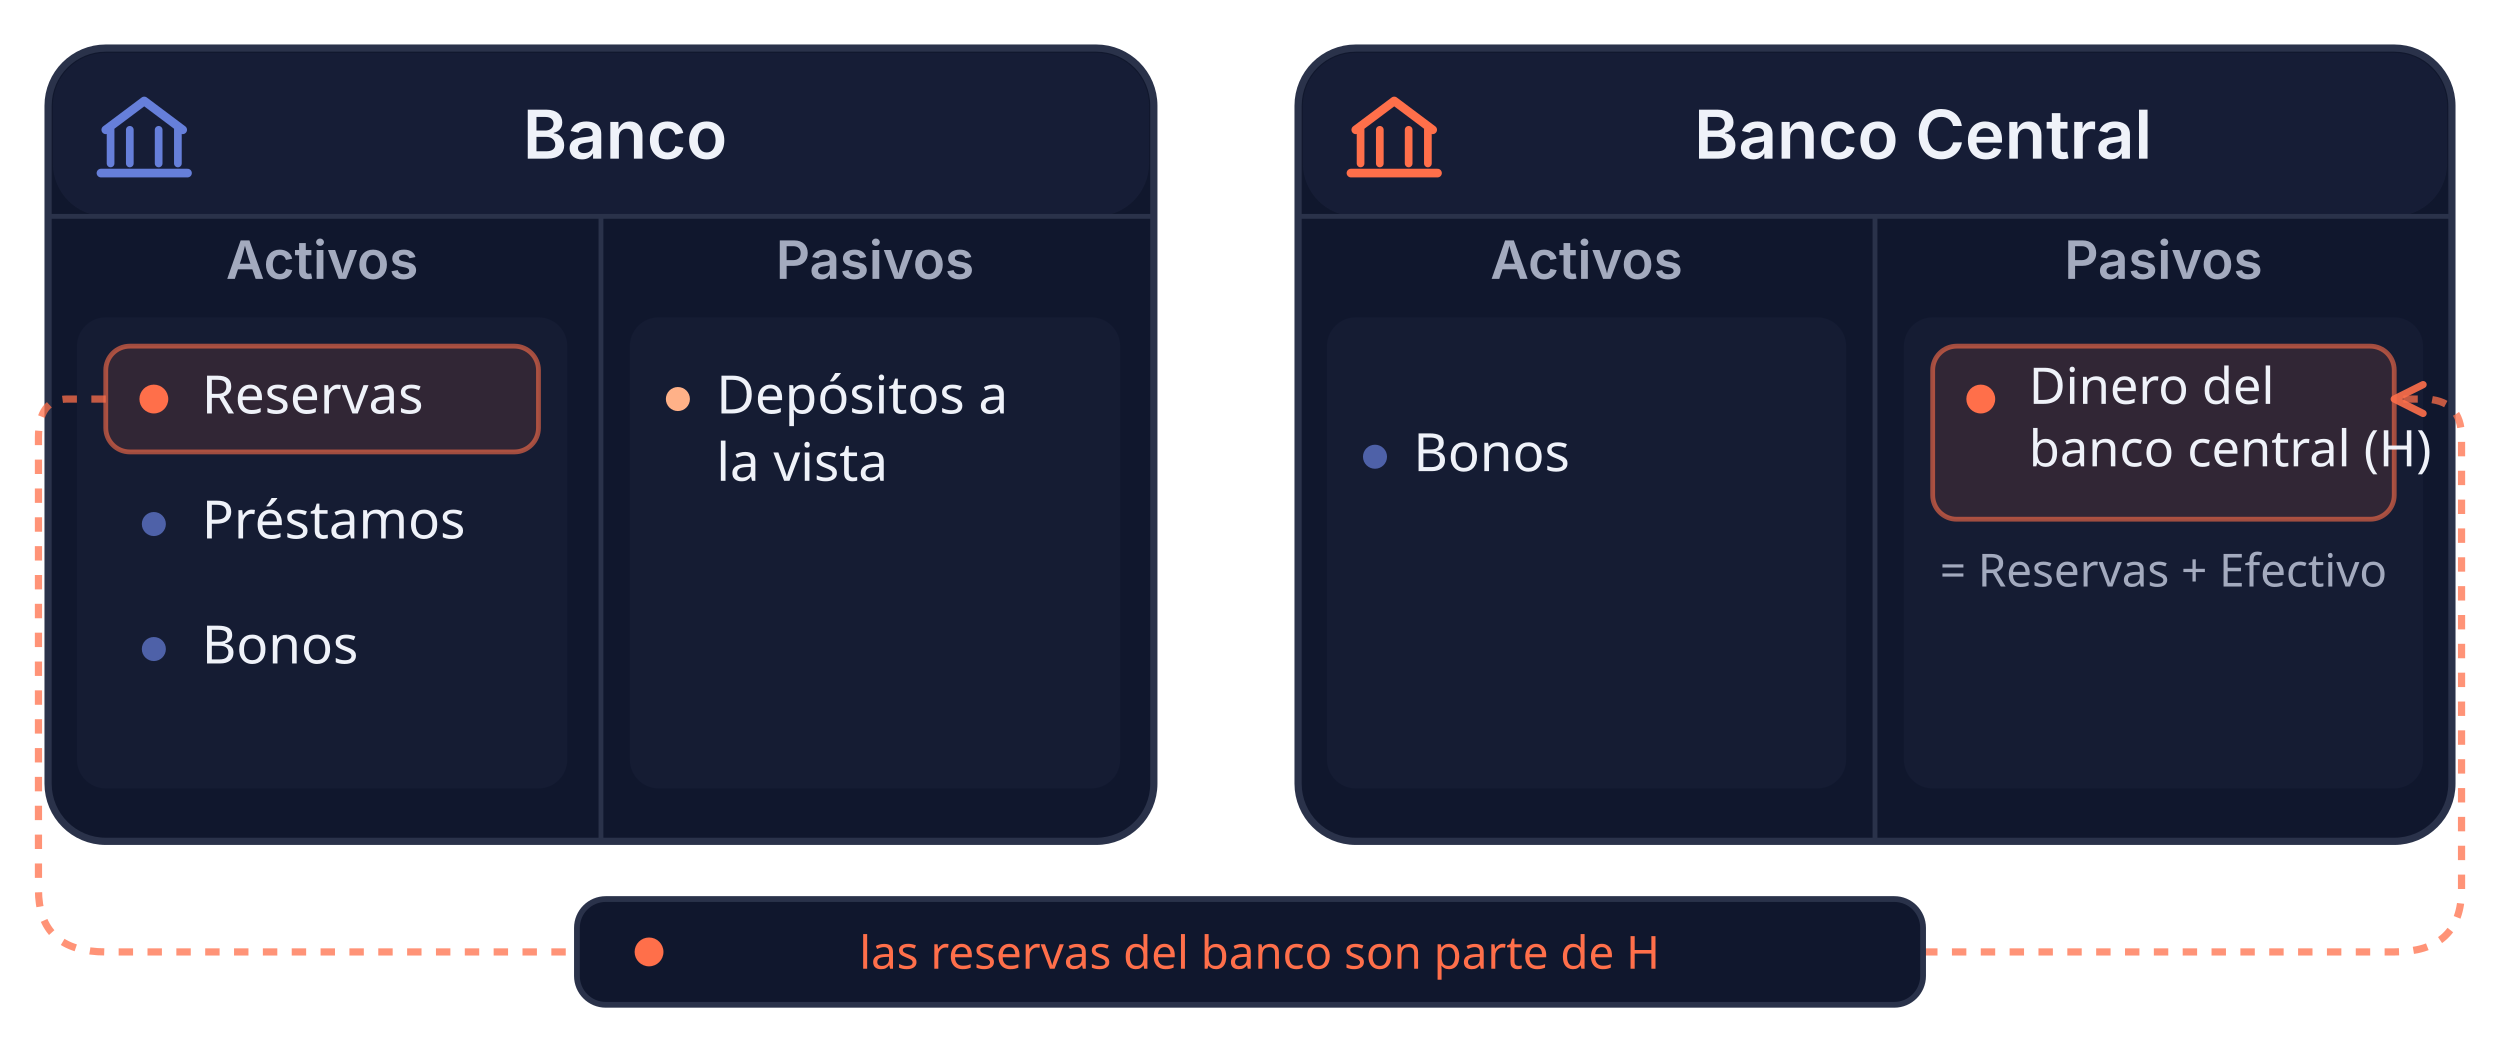
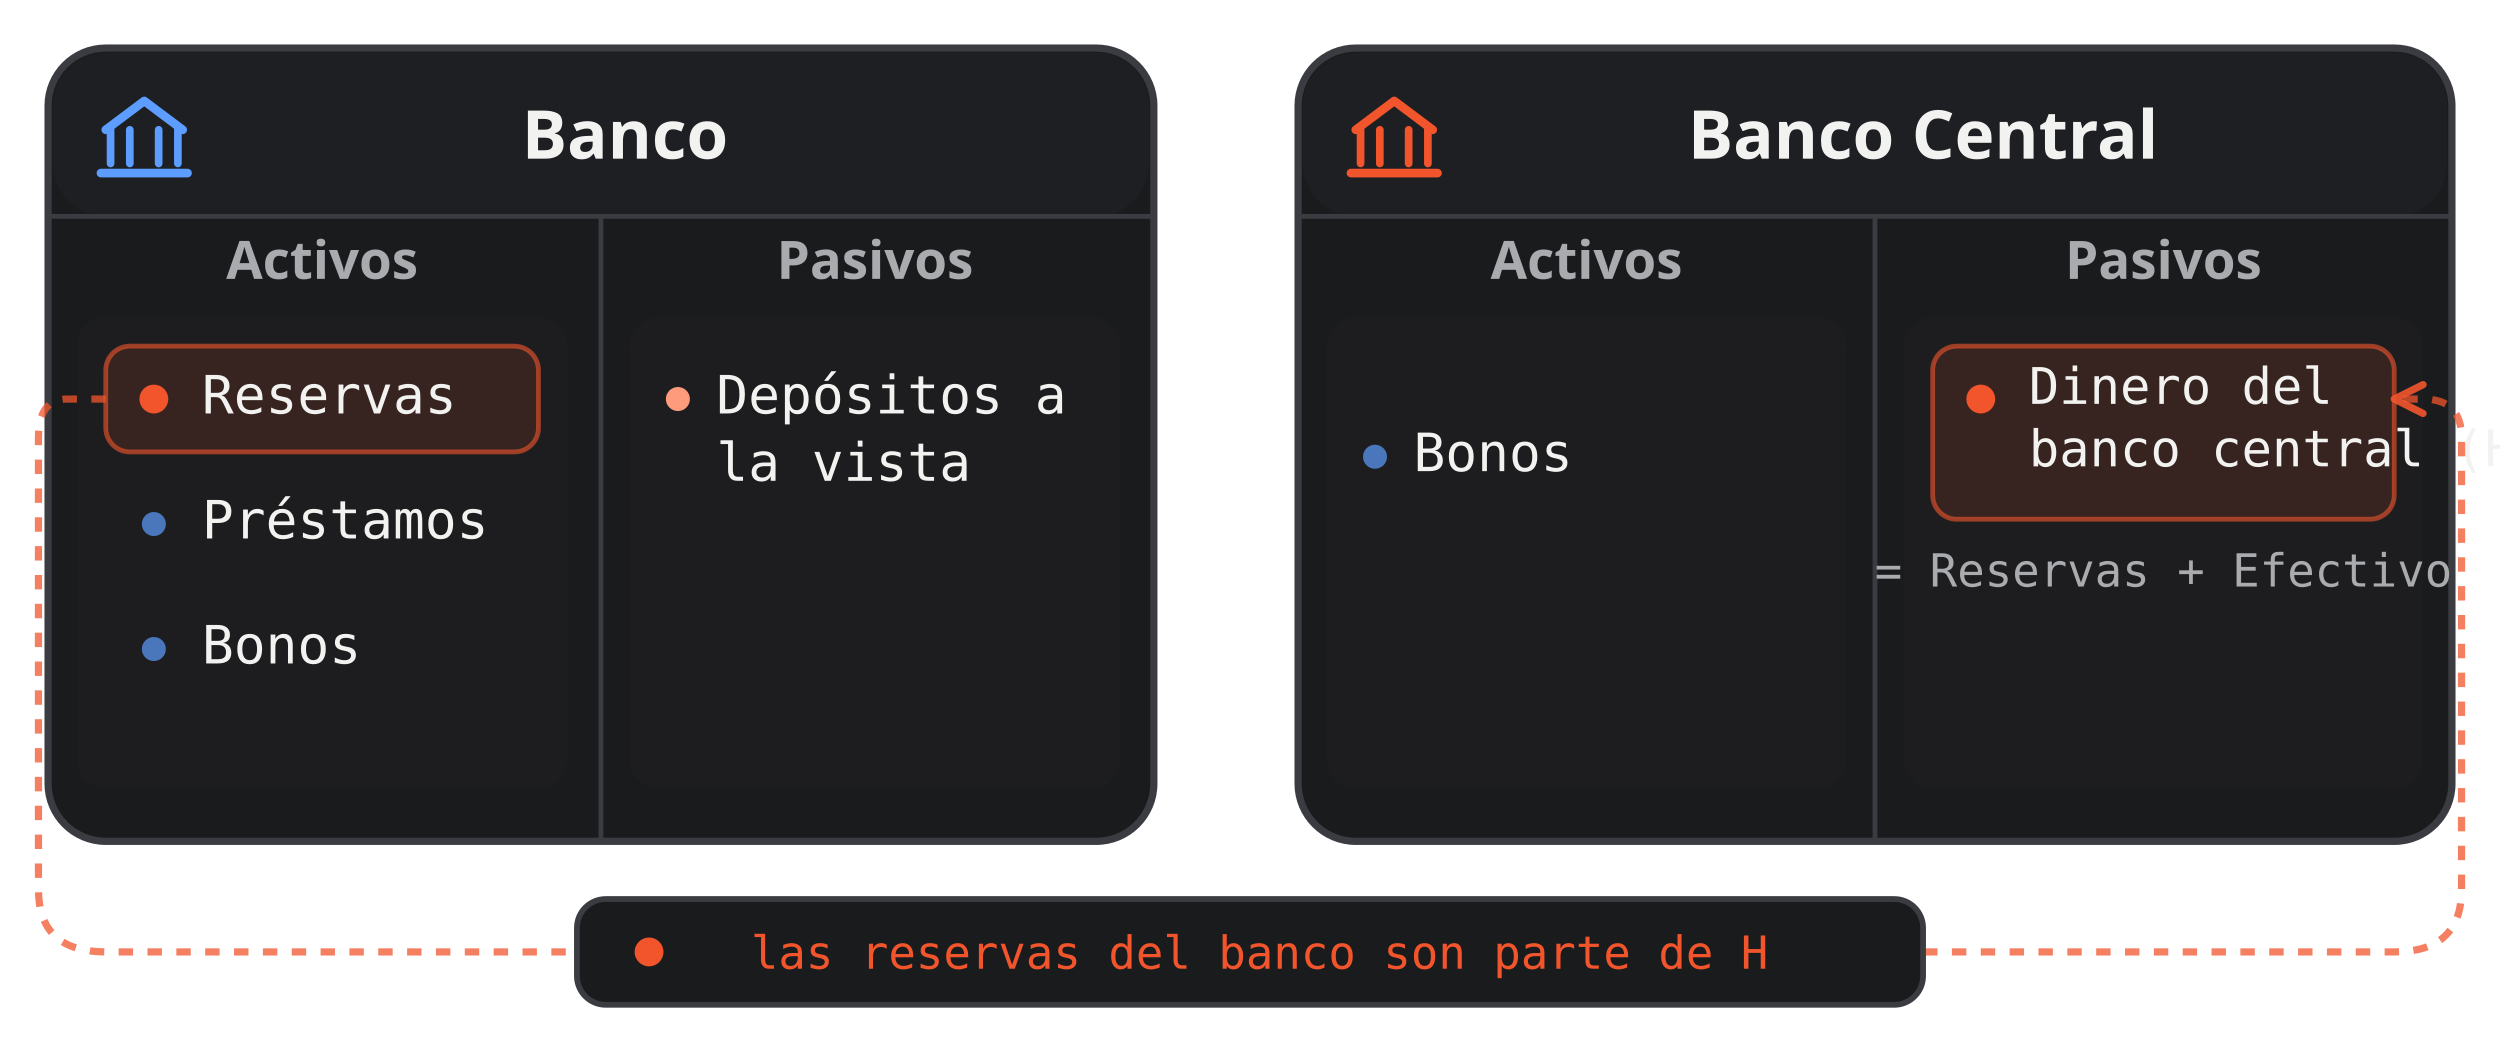
<svg xmlns="http://www.w3.org/2000/svg" viewBox="0 0 520 220" role="img" aria-labelledby="fig1-title fig1-desc">
-   <rect x="10" y="10" width="230" height="165" rx="12" fill="#10172D" stroke="#2A324A" stroke-width="1.5" />
-   <rect x="11" y="11" width="228" height="34" rx="11" fill="#1B223C" opacity=".6" />
+   <rect x="10" y="10" width="230" height="165" rx="12" fill="#1A1B1D" stroke="#3A3C41" stroke-width="1.5" />
+   <rect x="11" y="11" width="228" height="34" rx="11" fill="#202124" opacity=".6" />
  <g transform="translate(20, 19)">
-     <path d="M2 8L10 2L18 8" fill="none" stroke="#667FDA" stroke-width="1.8" stroke-linecap="round" stroke-linejoin="round" />
-     <path d="M3 8V15M7 8V15M13 8V15M17 8V15" fill="none" stroke="#667FDA" stroke-width="1.6" stroke-linecap="round" />
-     <path d="M1 17H19" fill="none" stroke="#667FDA" stroke-width="1.8" stroke-linecap="round" />
+     <path d="M2 8L10 2L18 8" fill="none" stroke="#5C9DFF" stroke-width="1.8" stroke-linecap="round" stroke-linejoin="round" />
+     <path d="M3 8V15M7 8V15M13 8V15M17 8V15" fill="none" stroke="#5C9DFF" stroke-width="1.6" stroke-linecap="round" />
+     <path d="M1 17H19" fill="none" stroke="#5C9DFF" stroke-width="1.8" stroke-linecap="round" />
  </g>
-   <text x="130" y="33" text-anchor="middle" font-family="Inter" font-weight="600" font-size="14" fill="#EFF2F9">Banco</text>
-   <line x1="10" y1="45" x2="240" y2="45" stroke="#2A324A" stroke-width="1" />
-   <line x1="125" y1="45" x2="125" y2="175" stroke="#2A324A" stroke-width="1" />
-   <rect x="16" y="66" width="102" height="98" rx="6" fill="#1B223C" opacity=".4" />
-   <rect x="131" y="66" width="102" height="98" rx="6" fill="#1B223C" opacity=".4" />
-   <text x="67" y="58" text-anchor="middle" font-family="Inter" font-weight="600" font-size="11" fill="#A3AABE">Activos</text>
-   <text x="182" y="58" text-anchor="middle" font-family="Inter" font-weight="600" font-size="11" fill="#A3AABE">Pasivos</text>
-   <rect x="22" y="72" width="90" height="22" rx="5" fill="#FF6F4A" fill-opacity=".12" stroke="#FF6F4A" stroke-width="1" stroke-opacity=".6" />
-   <circle cx="32" cy="83" r="3" fill="#FF6F4A" />
-   <text x="42" y="86" font-family="JetBrains Mono" font-weight="500" font-size="11" fill="#EFF2F9">Reservas</text>
-   <circle cx="32" cy="109" r="2.5" fill="#667FDA" opacity=".7" />
-   <text x="42" y="112" font-family="JetBrains Mono" font-size="11" fill="#EFF2F9">Préstamos</text>
-   <circle cx="32" cy="135" r="2.5" fill="#667FDA" opacity=".7" />
-   <text x="42" y="138" font-family="JetBrains Mono" font-size="11" fill="#EFF2F9">Bonos</text>
-   <circle cx="141" cy="83" r="2.5" fill="#FFB188" />
-   <text x="149" y="86" font-family="JetBrains Mono" font-size="11" fill="#EFF2F9">Depósitos a</text>
-   <text x="149" y="100" font-family="JetBrains Mono" font-size="11" fill="#EFF2F9">la vista</text>
-   <rect x="270" y="10" width="240" height="165" rx="12" fill="#10172D" stroke="#2A324A" stroke-width="1.5" />
-   <rect x="271" y="11" width="238" height="34" rx="11" fill="#1B223C" opacity=".6" />
+   <text x="130" y="33" text-anchor="middle" font-family="Archivo, sans-serif" font-weight="600" font-size="14" fill="#F2F2F0">Banco</text>
+   <line x1="10" y1="45" x2="240" y2="45" stroke="#3A3C41" stroke-width="1" />
+   <line x1="125" y1="45" x2="125" y2="175" stroke="#3A3C41" stroke-width="1" />
+   <rect x="16" y="66" width="102" height="98" rx="6" fill="#202124" opacity=".4" />
+   <rect x="131" y="66" width="102" height="98" rx="6" fill="#202124" opacity=".4" />
+   <text x="67" y="58" text-anchor="middle" font-family="Archivo, sans-serif" font-weight="600" font-size="11" fill="#A9ABAE">Activos</text>
+   <text x="182" y="58" text-anchor="middle" font-family="Archivo, sans-serif" font-weight="600" font-size="11" fill="#A9ABAE">Pasivos</text>
+   <rect x="22" y="72" width="90" height="22" rx="5" fill="#F2552C" fill-opacity=".12" stroke="#F2552C" stroke-width="1" stroke-opacity=".6" />
+   <circle cx="32" cy="83" r="3" fill="#F2552C" />
+   <text x="42" y="86" font-family="Azeret Mono, monospace" font-weight="500" font-size="11" fill="#F2F2F0">Reservas</text>
+   <circle cx="32" cy="109" r="2.5" fill="#5C9DFF" opacity=".7" />
+   <text x="42" y="112" font-family="Azeret Mono, monospace" font-size="11" fill="#F2F2F0">Préstamos</text>
+   <circle cx="32" cy="135" r="2.5" fill="#5C9DFF" opacity=".7" />
+   <text x="42" y="138" font-family="Azeret Mono, monospace" font-size="11" fill="#F2F2F0">Bonos</text>
+   <circle cx="141" cy="83" r="2.5" fill="#FF9B7D" />
+   <text x="149" y="86" font-family="Azeret Mono, monospace" font-size="11" fill="#F2F2F0">Depósitos a</text>
+   <text x="149" y="100" font-family="Azeret Mono, monospace" font-size="11" fill="#F2F2F0">la vista</text>
+   <rect x="270" y="10" width="240" height="165" rx="12" fill="#1A1B1D" stroke="#3A3C41" stroke-width="1.5" />
+   <rect x="271" y="11" width="238" height="34" rx="11" fill="#202124" opacity=".6" />
  <g transform="translate(280, 19)">
-     <path d="M2 8L10 2L18 8" fill="none" stroke="#FF6F4A" stroke-width="1.8" stroke-linecap="round" stroke-linejoin="round" />
-     <path d="M3 8V15M7 8V15M13 8V15M17 8V15" fill="none" stroke="#FF6F4A" stroke-width="1.6" stroke-linecap="round" />
-     <path d="M1 17H19" fill="none" stroke="#FF6F4A" stroke-width="1.8" stroke-linecap="round" />
+     <path d="M2 8L10 2L18 8" fill="none" stroke="#F2552C" stroke-width="1.8" stroke-linecap="round" stroke-linejoin="round" />
+     <path d="M3 8V15M7 8V15M13 8V15M17 8V15" fill="none" stroke="#F2552C" stroke-width="1.6" stroke-linecap="round" />
+     <path d="M1 17H19" fill="none" stroke="#F2552C" stroke-width="1.8" stroke-linecap="round" />
  </g>
-   <text x="400" y="33" text-anchor="middle" font-family="Inter" font-weight="600" font-size="14" fill="#EFF2F9">Banco Central</text>
-   <line x1="270" y1="45" x2="510" y2="45" stroke="#2A324A" stroke-width="1" />
-   <line x1="390" y1="45" x2="390" y2="175" stroke="#2A324A" stroke-width="1" />
-   <rect x="276" y="66" width="108" height="98" rx="6" fill="#1B223C" opacity=".4" />
-   <rect x="396" y="66" width="108" height="98" rx="6" fill="#1B223C" opacity=".4" />
-   <text x="330" y="58" text-anchor="middle" font-family="Inter" font-weight="600" font-size="11" fill="#A3AABE">Activos</text>
-   <text x="450" y="58" text-anchor="middle" font-family="Inter" font-weight="600" font-size="11" fill="#A3AABE">Pasivos</text>
-   <circle cx="286" cy="95" r="2.5" fill="#667FDA" opacity=".7" />
-   <text x="294" y="98" font-family="JetBrains Mono" font-size="11" fill="#EFF2F9">Bonos</text>
-   <rect x="402" y="72" width="96" height="36" rx="5" fill="#FF6F4A" fill-opacity=".12" stroke="#FF6F4A" stroke-width="1" stroke-opacity=".6" />
-   <circle cx="412" cy="83" r="3" fill="#FF6F4A" />
-   <text x="422" y="84" font-family="JetBrains Mono" font-weight="500" font-size="10.5" fill="#EFF2F9">Dinero del</text>
-   <text x="422" y="97" font-family="JetBrains Mono" font-weight="500" font-size="10.5" fill="#EFF2F9">banco central (H)</text>
-   <text x="450" y="122" text-anchor="middle" font-family="JetBrains Mono" font-size="9.5" fill="#A3AABE">= Reservas + Efectivo</text>
-   <path d="M 22 83 H 14 Q 8 83 8 91 V 185 Q 8 198 22 198 H 120" fill="none" stroke="#FF6F4A" stroke-width="1.5" stroke-dasharray="3 3" opacity=".75" />
-   <path d="M 400 198 H 498 Q 512 198 512 185 V 91 Q 512 83 504 83 H 498" fill="none" stroke="#FF6F4A" stroke-width="1.5" stroke-dasharray="3 3" opacity=".75" />
-   <path d="M 504 80 L 498 83 L 504 86" fill="none" stroke="#FF6F4A" stroke-width="1.5" stroke-linecap="round" stroke-linejoin="round" opacity=".9" />
-   <rect x="120" y="187" width="280" height="22" rx="6" fill="#10172D" stroke="#2A324A" stroke-width="1.2" />
-   <circle cx="135" cy="198" r="3" fill="#FF6F4A" />
-   <text x="262" y="201.5" text-anchor="middle" font-family="JetBrains Mono" font-weight="500" font-size="9.5" fill="#FF6F4A">las reservas del banco son parte de H</text>
+   <text x="400" y="33" text-anchor="middle" font-family="Archivo, sans-serif" font-weight="600" font-size="14" fill="#F2F2F0">Banco Central</text>
+   <line x1="270" y1="45" x2="510" y2="45" stroke="#3A3C41" stroke-width="1" />
+   <line x1="390" y1="45" x2="390" y2="175" stroke="#3A3C41" stroke-width="1" />
+   <rect x="276" y="66" width="108" height="98" rx="6" fill="#202124" opacity=".4" />
+   <rect x="396" y="66" width="108" height="98" rx="6" fill="#202124" opacity=".4" />
+   <text x="330" y="58" text-anchor="middle" font-family="Archivo, sans-serif" font-weight="600" font-size="11" fill="#A9ABAE">Activos</text>
+   <text x="450" y="58" text-anchor="middle" font-family="Archivo, sans-serif" font-weight="600" font-size="11" fill="#A9ABAE">Pasivos</text>
+   <circle cx="286" cy="95" r="2.5" fill="#5C9DFF" opacity=".7" />
+   <text x="294" y="98" font-family="Azeret Mono, monospace" font-size="11" fill="#F2F2F0">Bonos</text>
+   <rect x="402" y="72" width="96" height="36" rx="5" fill="#F2552C" fill-opacity=".12" stroke="#F2552C" stroke-width="1" stroke-opacity=".6" />
+   <circle cx="412" cy="83" r="3" fill="#F2552C" />
+   <text x="422" y="84" font-family="Azeret Mono, monospace" font-weight="500" font-size="10.5" fill="#F2F2F0">Dinero del</text>
+   <text x="422" y="97" font-family="Azeret Mono, monospace" font-weight="500" font-size="10.5" fill="#F2F2F0">banco central (H)</text>
+   <text x="450" y="122" text-anchor="middle" font-family="Azeret Mono, monospace" font-size="9.5" fill="#A9ABAE">= Reservas + Efectivo</text>
+   <path d="M 22 83 H 14 Q 8 83 8 91 V 185 Q 8 198 22 198 H 120" fill="none" stroke="#F2552C" stroke-width="1.5" stroke-dasharray="3 3" opacity=".75" />
+   <path d="M 400 198 H 498 Q 512 198 512 185 V 91 Q 512 83 504 83 H 498" fill="none" stroke="#F2552C" stroke-width="1.5" stroke-dasharray="3 3" opacity=".75" />
+   <path d="M 504 80 L 498 83 L 504 86" fill="none" stroke="#F2552C" stroke-width="1.5" stroke-linecap="round" stroke-linejoin="round" opacity=".9" />
+   <rect x="120" y="187" width="280" height="22" rx="6" fill="#1A1B1D" stroke="#3A3C41" stroke-width="1.2" />
+   <circle cx="135" cy="198" r="3" fill="#F2552C" />
+   <text x="262" y="201.5" text-anchor="middle" font-family="Azeret Mono, monospace" font-weight="500" font-size="9.5" fill="#F2552C">las reservas del banco son parte de H</text>
</svg>
